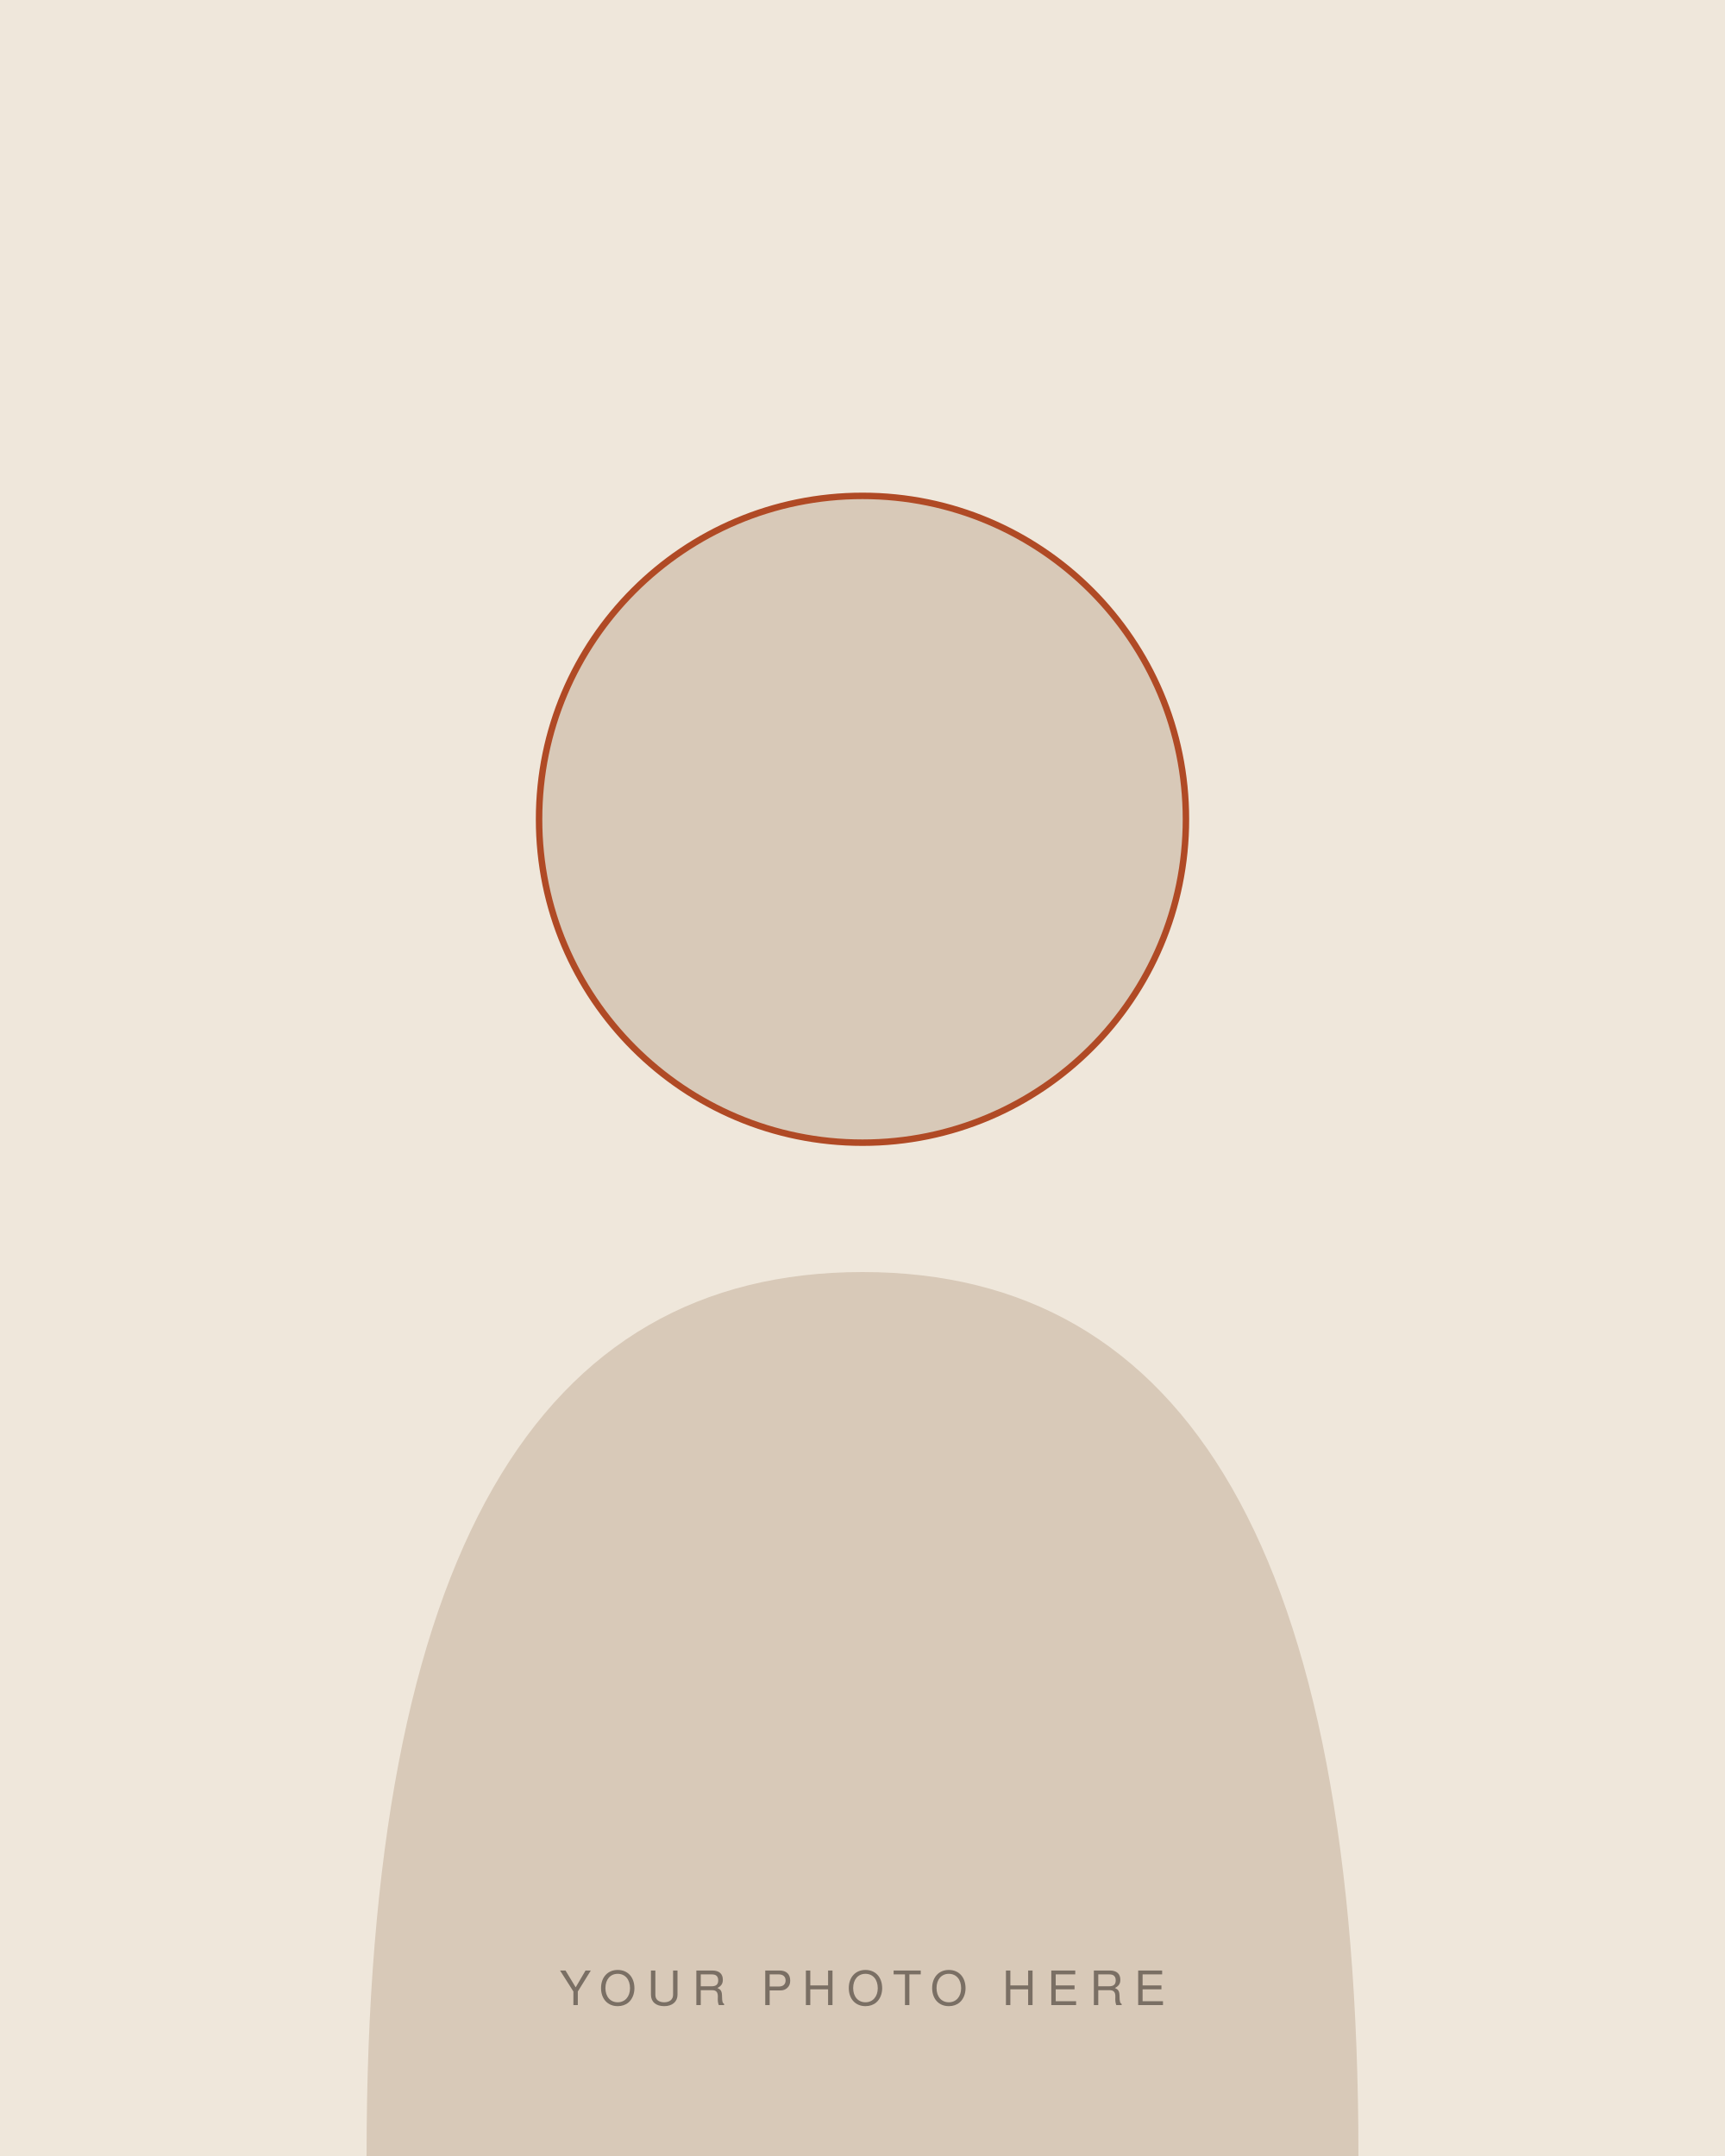
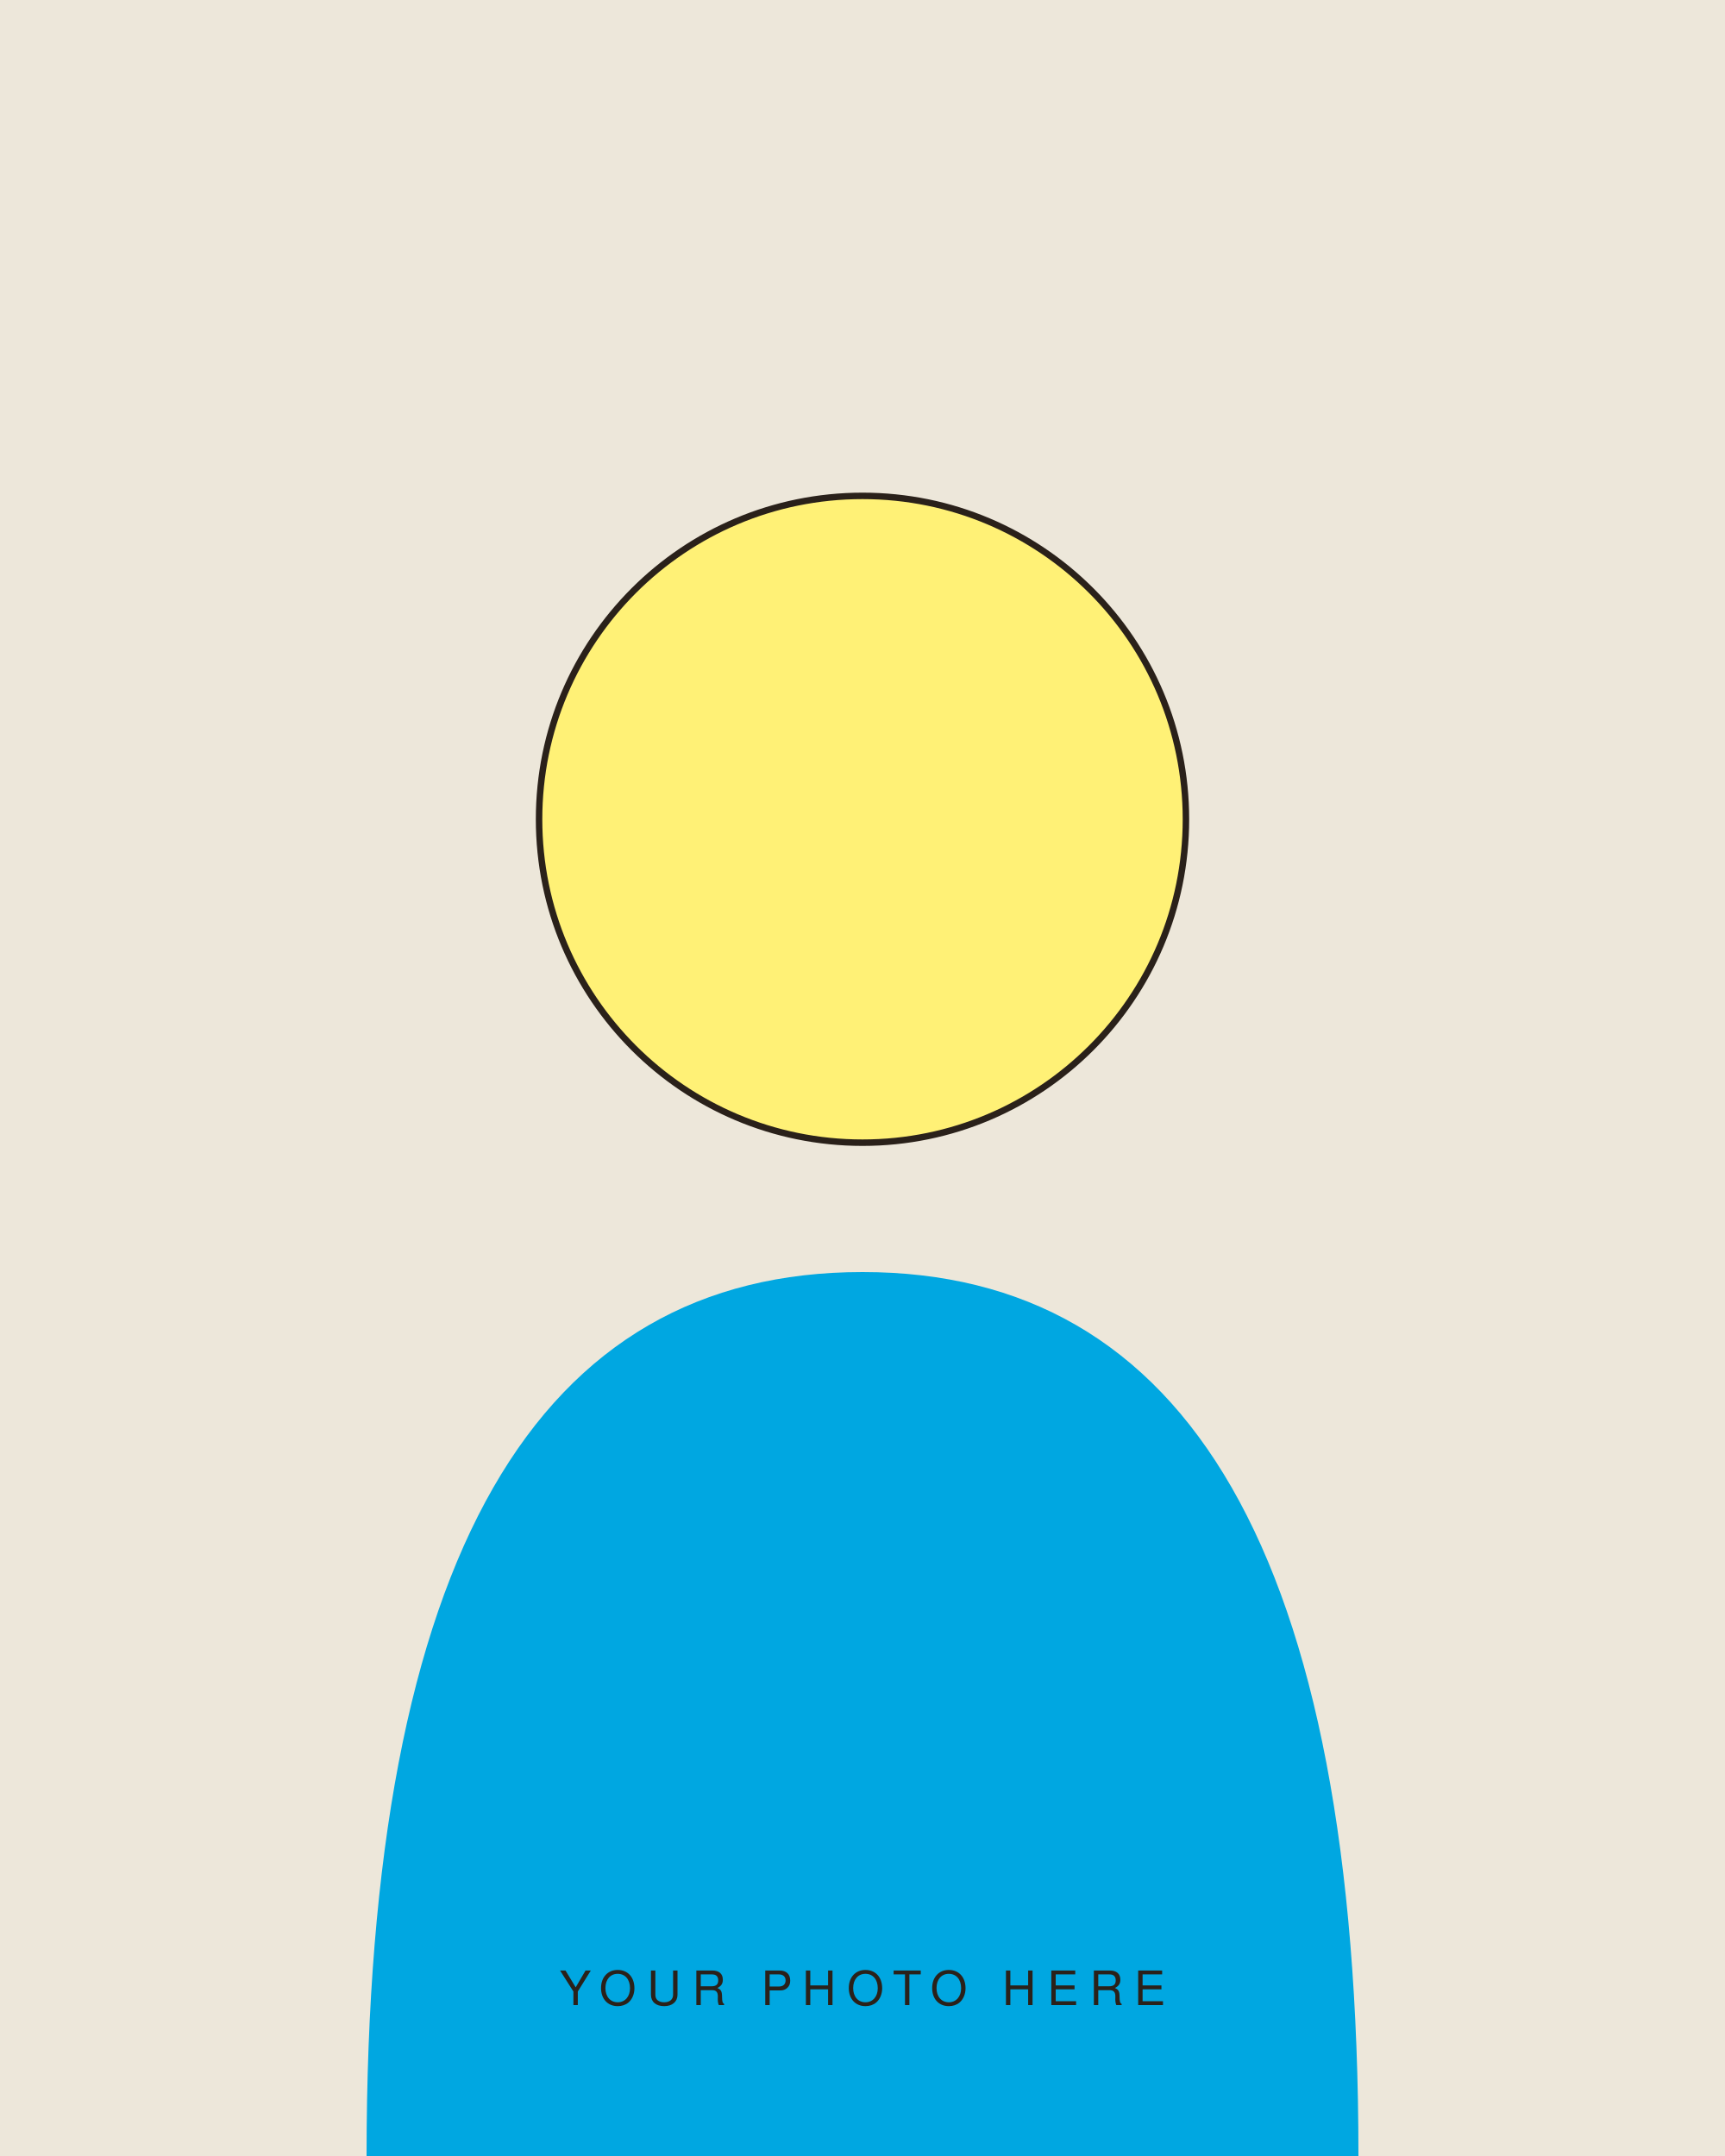
<svg xmlns="http://www.w3.org/2000/svg" viewBox="0 0 800 1000" width="800" height="1000" role="img" aria-label="Portrait placeholder">
-   <rect width="800" height="1000" fill="#efe7db" />
-   <circle cx="400" cy="380" r="150" fill="#d8c9b8" />
-   <path d="M170 1000 C170 720 250 590 400 590 C550 590 630 720 630 1000 Z" fill="#d8c9b8" />
-   <circle cx="400" cy="380" r="150" fill="none" stroke="#b04a25" stroke-width="3" />
-   <text x="400" y="930" text-anchor="middle" font-family="Helvetica, Arial, sans-serif" font-size="22" letter-spacing="5" fill="#7a6f64">YOUR PHOTO HERE</text>
+   <rect width="800" height="1000" fill="#EDE7DA" />
+   <circle cx="400" cy="380" r="150" fill="#FFF176" />
+   <path d="M170 1000 C170 720 250 590 400 590 C550 590 630 720 630 1000 Z" fill="#00A7E1" />
+   <circle cx="400" cy="380" r="150" fill="none" stroke="#2A211A" stroke-width="3" />
+   <text x="400" y="930" text-anchor="middle" font-family="Helvetica, Arial, sans-serif" font-size="22" letter-spacing="5" fill="#2A211A">YOUR PHOTO HERE</text>
</svg>
